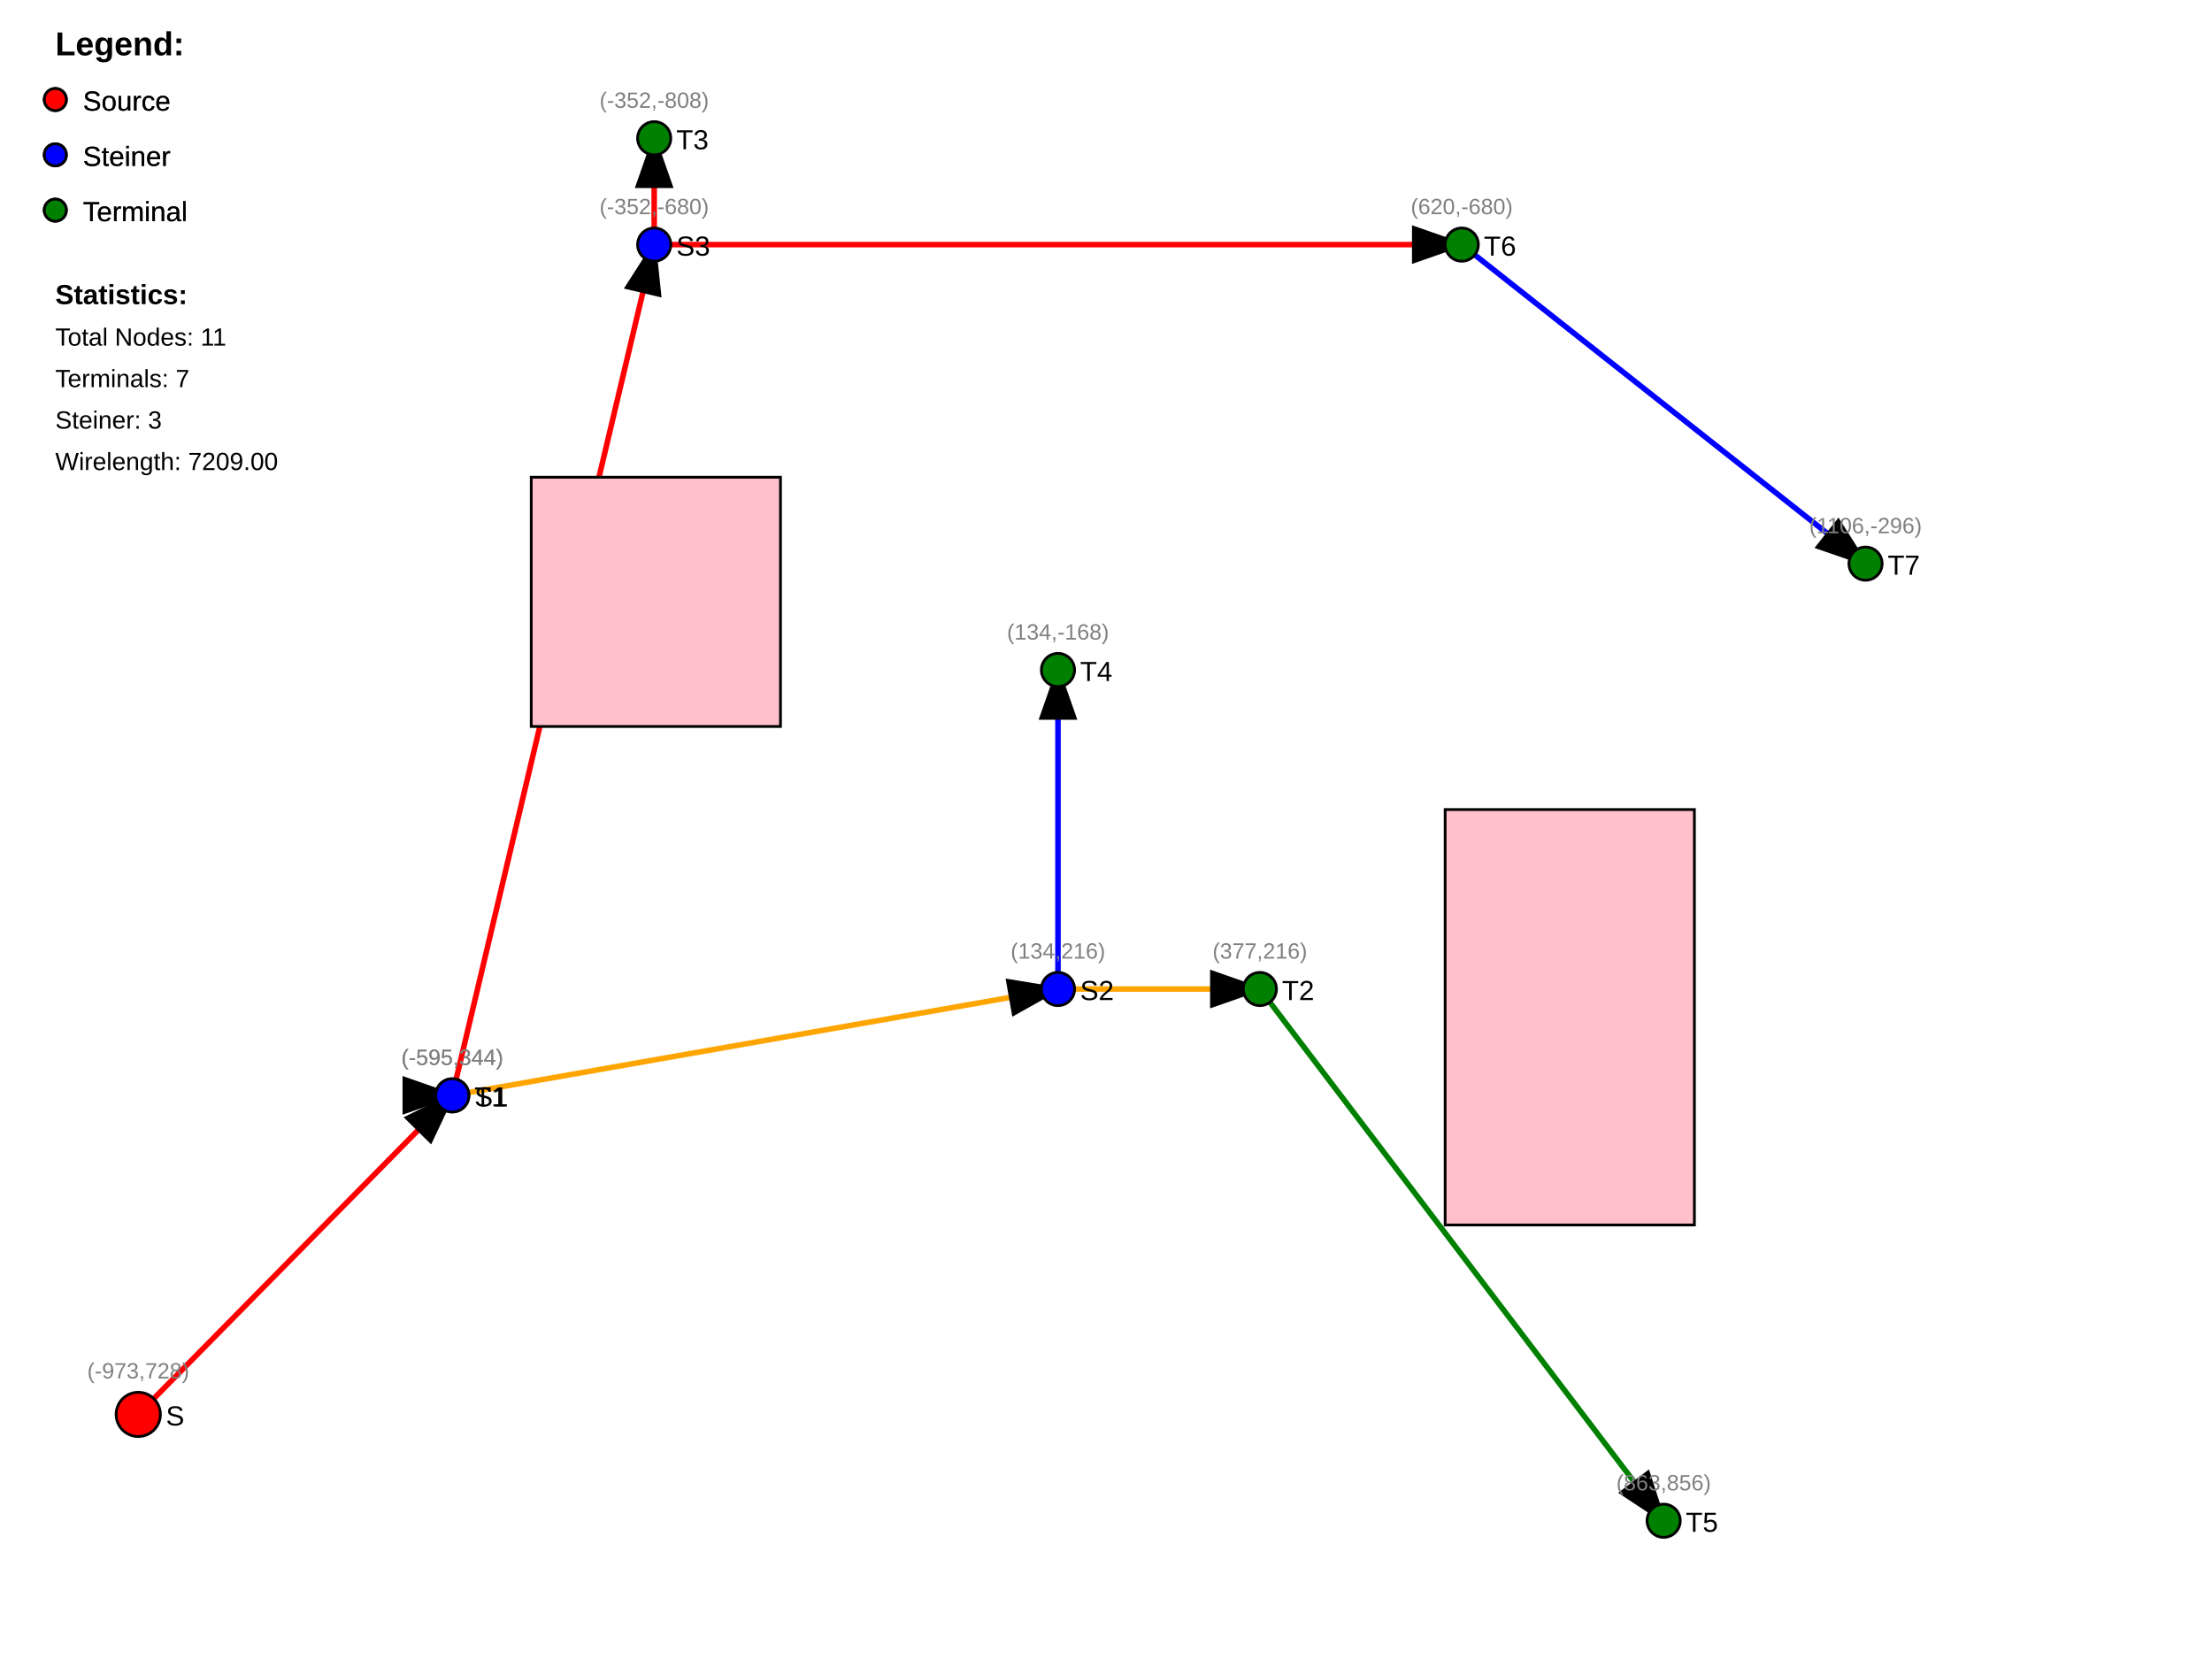
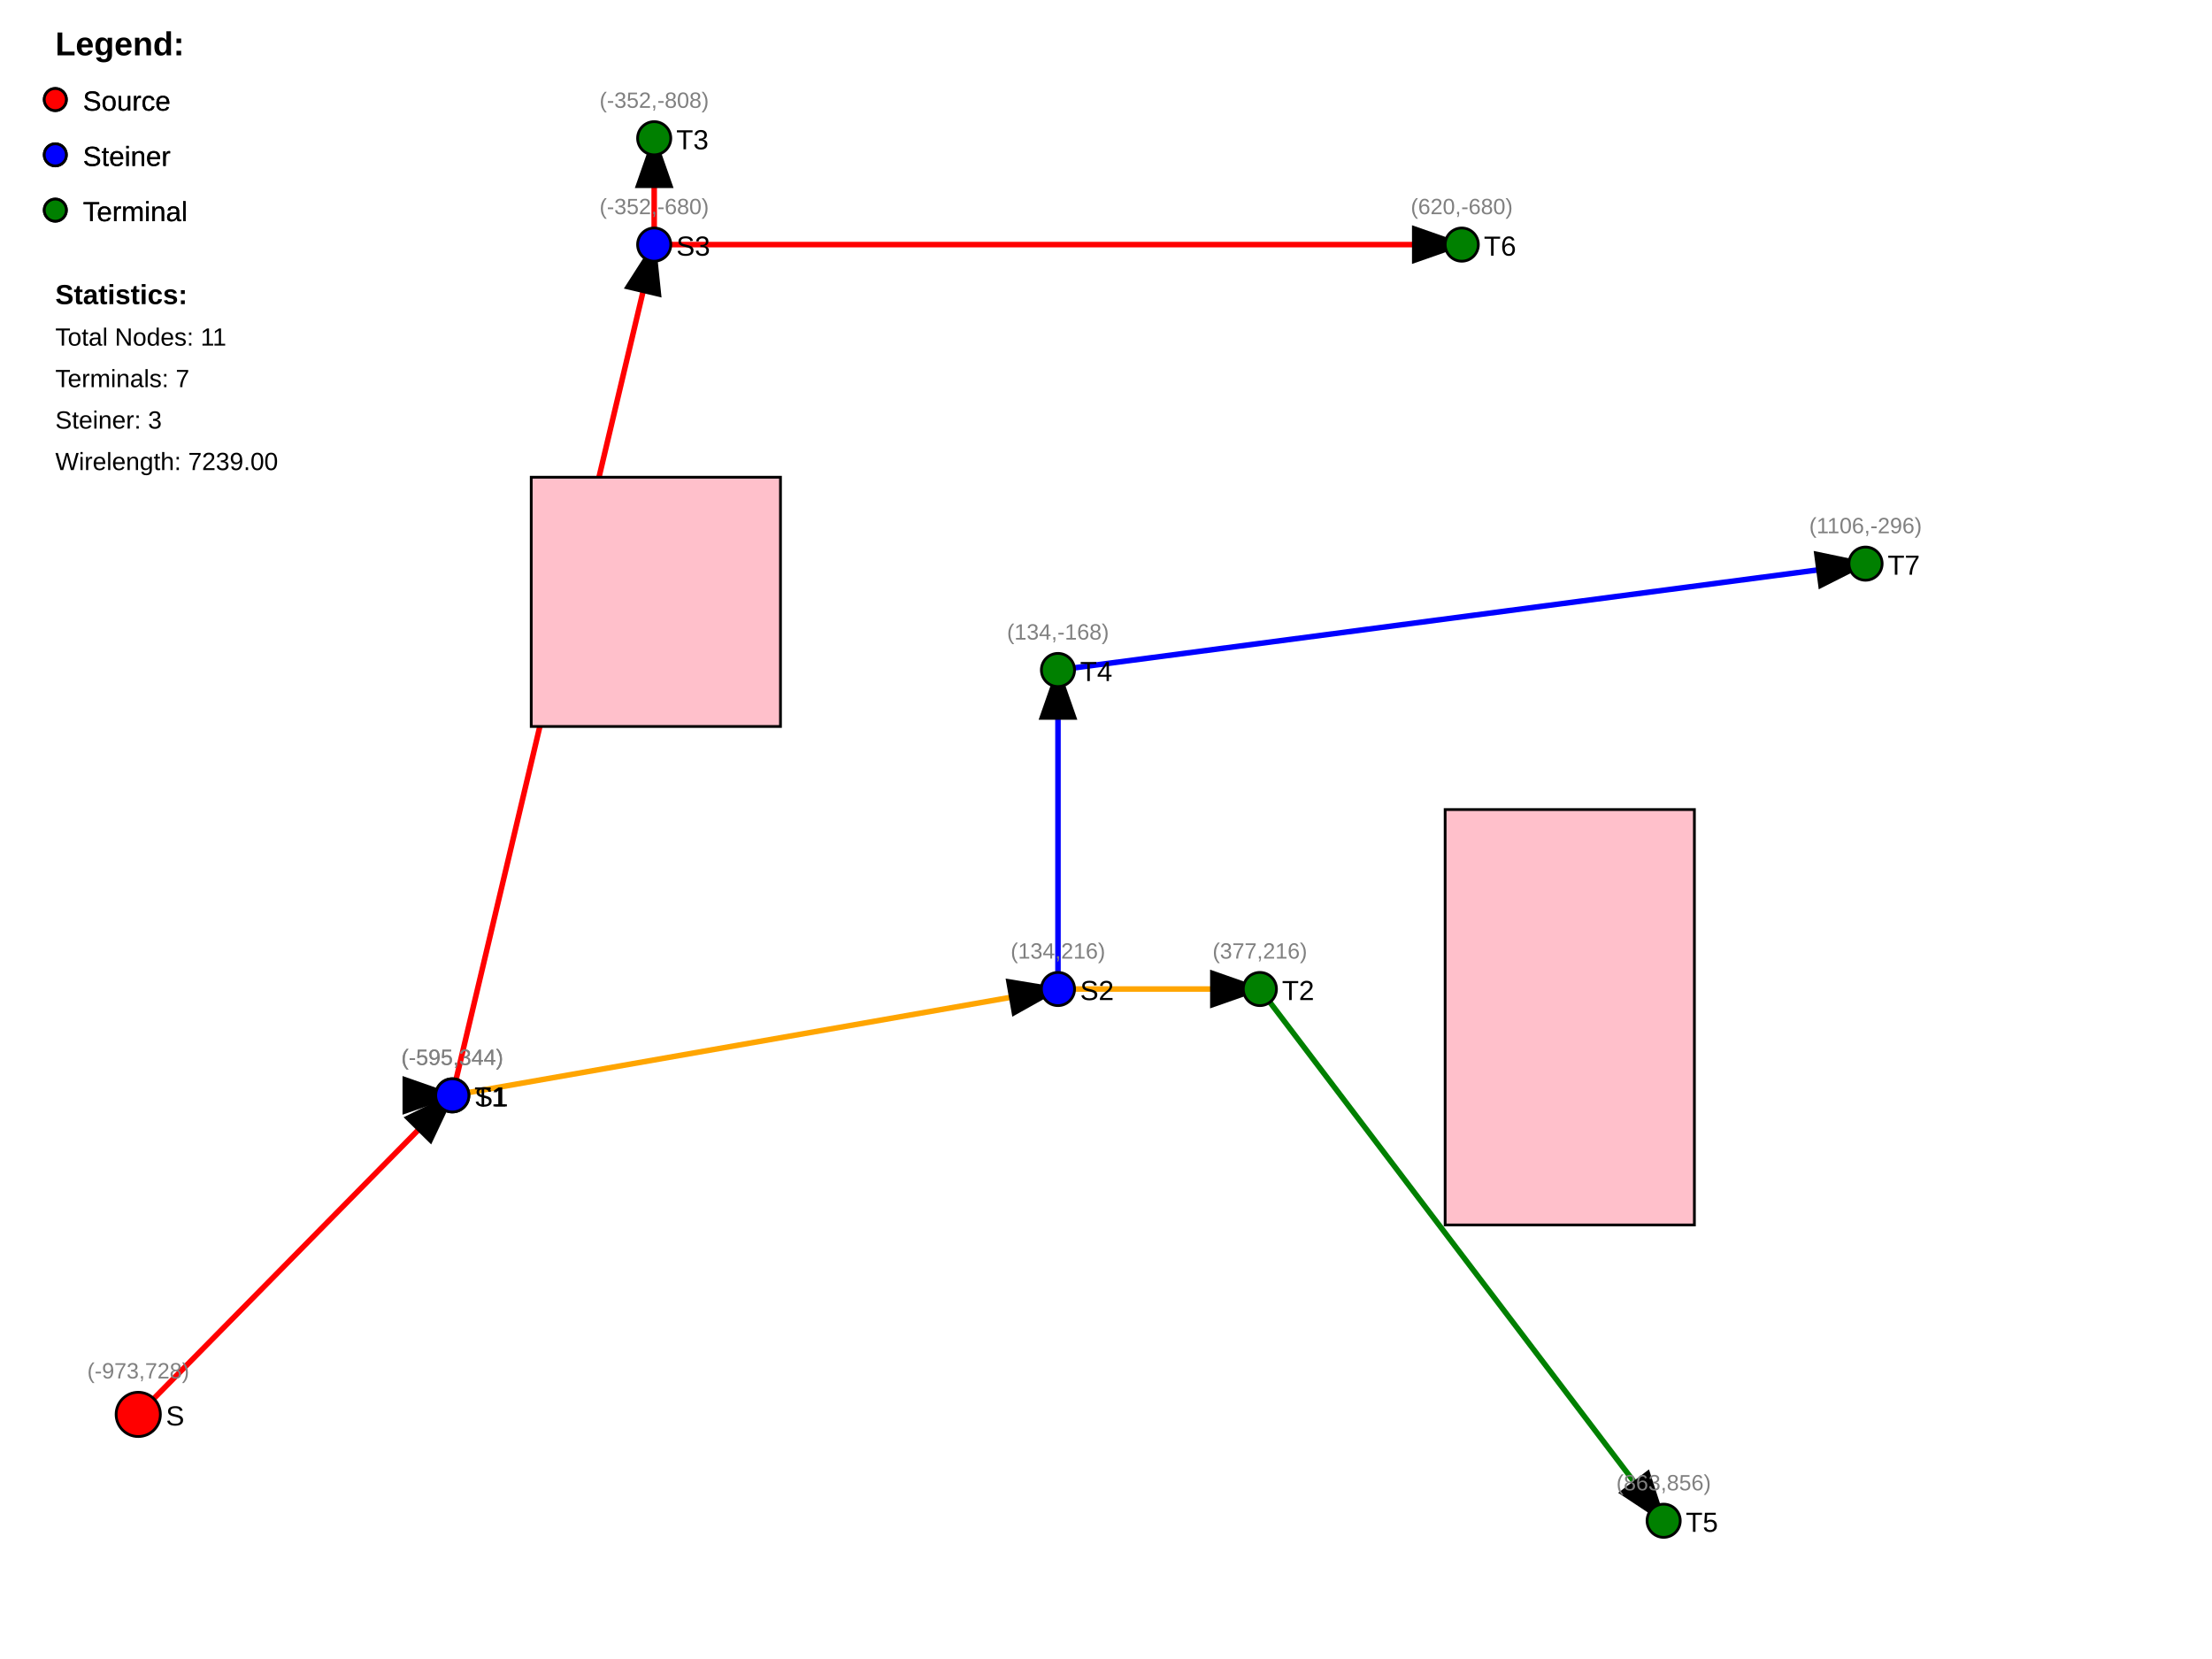
<svg xmlns="http://www.w3.org/2000/svg" width="800" height="600">
  <rect width="100%" height="100%" fill="white" />
  <defs>
    <marker id="arrowhead" markerWidth="10" markerHeight="7" refX="9" refY="3.5" orient="auto">
      <polygon points="0 0, 10 3.5, 0 7" fill="black" />
    </marker>
  </defs>
  <line x1="50.0" y1="511.538" x2="163.582" y2="396.154" stroke="red" stroke-width="2" marker-end="url(#arrowhead)" />
  <line x1="163.582" y1="396.154" x2="163.582" y2="396.154" stroke="orange" stroke-width="2" marker-end="url(#arrowhead)" />
  <line x1="163.582" y1="396.154" x2="236.599" y2="88.462" stroke="red" stroke-width="2" marker-end="url(#arrowhead)" />
  <line x1="163.582" y1="396.154" x2="382.632" y2="357.692" stroke="orange" stroke-width="2" marker-end="url(#arrowhead)" />
  <line x1="382.632" y1="357.692" x2="455.649" y2="357.692" stroke="orange" stroke-width="2" marker-end="url(#arrowhead)" />
  <line x1="382.632" y1="357.692" x2="382.632" y2="242.308" stroke="blue" stroke-width="2" marker-end="url(#arrowhead)" />
  <line x1="455.649" y1="357.692" x2="601.683" y2="550.0" stroke="green" stroke-width="2" marker-end="url(#arrowhead)" />
+   <line x1="382.632" y1="242.308" x2="674.7" y2="203.846" stroke="blue" stroke-width="2" marker-end="url(#arrowhead)" />
  <line x1="236.599" y1="88.462" x2="236.599" y2="50.0" stroke="red" stroke-width="2" marker-end="url(#arrowhead)" />
  <line x1="236.599" y1="88.462" x2="528.666" y2="88.462" stroke="red" stroke-width="2" marker-end="url(#arrowhead)" />
-   <line x1="528.666" y1="88.462" x2="674.7" y2="203.846" stroke="blue" stroke-width="2" marker-end="url(#arrowhead)" />
  <circle cx="50.0" cy="511.538" r="8" fill="red" stroke="black" stroke-width="1" />
  <text x="60.0" y="515.538" font-family="Arial" font-size="10" fill="black">S</text>
  <text x="50.0" y="498.538" font-family="Arial" font-size="8" fill="gray" text-anchor="middle">(-973,728)</text>
  <circle cx="163.582" cy="396.154" r="6" fill="green" stroke="black" stroke-width="1" />
  <text x="171.582" y="400.154" font-family="Arial" font-size="10" fill="black">T1</text>
  <text x="163.582" y="385.154" font-family="Arial" font-size="8" fill="gray" text-anchor="middle">(-595,344)</text>
  <circle cx="455.649" cy="357.692" r="6" fill="green" stroke="black" stroke-width="1" />
  <text x="463.649" y="361.692" font-family="Arial" font-size="10" fill="black">T2</text>
  <text x="455.649" y="346.692" font-family="Arial" font-size="8" fill="gray" text-anchor="middle">(377,216)</text>
  <circle cx="163.582" cy="396.154" r="6" fill="blue" stroke="black" stroke-width="1" />
  <text x="171.582" y="400.154" font-family="Arial" font-size="10" fill="black">S1</text>
  <text x="163.582" y="385.154" font-family="Arial" font-size="8" fill="gray" text-anchor="middle">(-595,344)</text>
  <circle cx="236.599" cy="50.0" r="6" fill="green" stroke="black" stroke-width="1" />
  <text x="244.599" y="54.0" font-family="Arial" font-size="10" fill="black">T3</text>
  <text x="236.599" y="39.0" font-family="Arial" font-size="8" fill="gray" text-anchor="middle">(-352,-808)</text>
  <circle cx="382.632" cy="357.692" r="6" fill="blue" stroke="black" stroke-width="1" />
  <text x="390.632" y="361.692" font-family="Arial" font-size="10" fill="black">S2</text>
  <text x="382.632" y="346.692" font-family="Arial" font-size="8" fill="gray" text-anchor="middle">(134,216)</text>
  <circle cx="382.632" cy="242.308" r="6" fill="green" stroke="black" stroke-width="1" />
  <text x="390.632" y="246.308" font-family="Arial" font-size="10" fill="black">T4</text>
  <text x="382.632" y="231.308" font-family="Arial" font-size="8" fill="gray" text-anchor="middle">(134,-168)</text>
  <circle cx="601.683" cy="550.0" r="6" fill="green" stroke="black" stroke-width="1" />
  <text x="609.683" y="554.0" font-family="Arial" font-size="10" fill="black">T5</text>
  <text x="601.683" y="539.0" font-family="Arial" font-size="8" fill="gray" text-anchor="middle">(863,856)</text>
  <circle cx="236.599" cy="88.462" r="6" fill="blue" stroke="black" stroke-width="1" />
  <text x="244.599" y="92.462" font-family="Arial" font-size="10" fill="black">S3</text>
  <text x="236.599" y="77.462" font-family="Arial" font-size="8" fill="gray" text-anchor="middle">(-352,-680)</text>
  <circle cx="528.666" cy="88.462" r="6" fill="green" stroke="black" stroke-width="1" />
  <text x="536.666" y="92.462" font-family="Arial" font-size="10" fill="black">T6</text>
  <text x="528.666" y="77.462" font-family="Arial" font-size="8" fill="gray" text-anchor="middle">(620,-680)</text>
  <circle cx="674.7" cy="203.846" r="6" fill="green" stroke="black" stroke-width="1" />
  <text x="682.7" y="207.846" font-family="Arial" font-size="10" fill="black">T7</text>
  <text x="674.7" y="192.846" font-family="Arial" font-size="8" fill="gray" text-anchor="middle">(1106,-296)</text>
  <rect x="522.656" y="292.788" width="90.144" height="150.24" fill="pink" stroke="black" stroke-width="1" />
  <rect x="192.127" y="172.596" width="90.144" height="90.144" fill="pink" stroke="black" stroke-width="1" />
  <text x="20" y="20" font-family="Arial" font-size="12" font-weight="bold">Legend:</text>
  <circle cx="20" cy="36" r="4" fill="red" stroke="black" />
  <text x="30" y="40" font-family="Arial" font-size="10">Source</text>
  <circle cx="20" cy="56" r="4" fill="blue" stroke="black" />
  <text x="30" y="60" font-family="Arial" font-size="10">Steiner</text>
  <circle cx="20" cy="76" r="4" fill="green" stroke="black" />
  <text x="30" y="80" font-family="Arial" font-size="10">Terminal</text>
  <circle cx="20" cy="36" r="4" fill="red" stroke="black" />
  <text x="30" y="40" font-family="Arial" font-size="10">Source</text>
  <circle cx="20" cy="56" r="4" fill="blue" stroke="black" />
  <text x="30" y="60" font-family="Arial" font-size="10">Steiner</text>
  <circle cx="20" cy="76" r="4" fill="green" stroke="black" />
  <text x="30" y="80" font-family="Arial" font-size="10">Terminal</text>
  <text x="20" y="110" font-family="Arial" font-size="10" font-weight="bold">Statistics:</text>
  <text x="20" y="125" font-family="Arial" font-size="9">Total Nodes: 11</text>
  <text x="20" y="140" font-family="Arial" font-size="9">Terminals: 7</text>
  <text x="20" y="155" font-family="Arial" font-size="9">Steiner: 3</text>
-   <text x="20" y="170" font-family="Arial" font-size="9">Wirelength: 7209.00</text>
+   <text x="20" y="170" font-family="Arial" font-size="9">Wirelength: 7239.00</text>
</svg>
